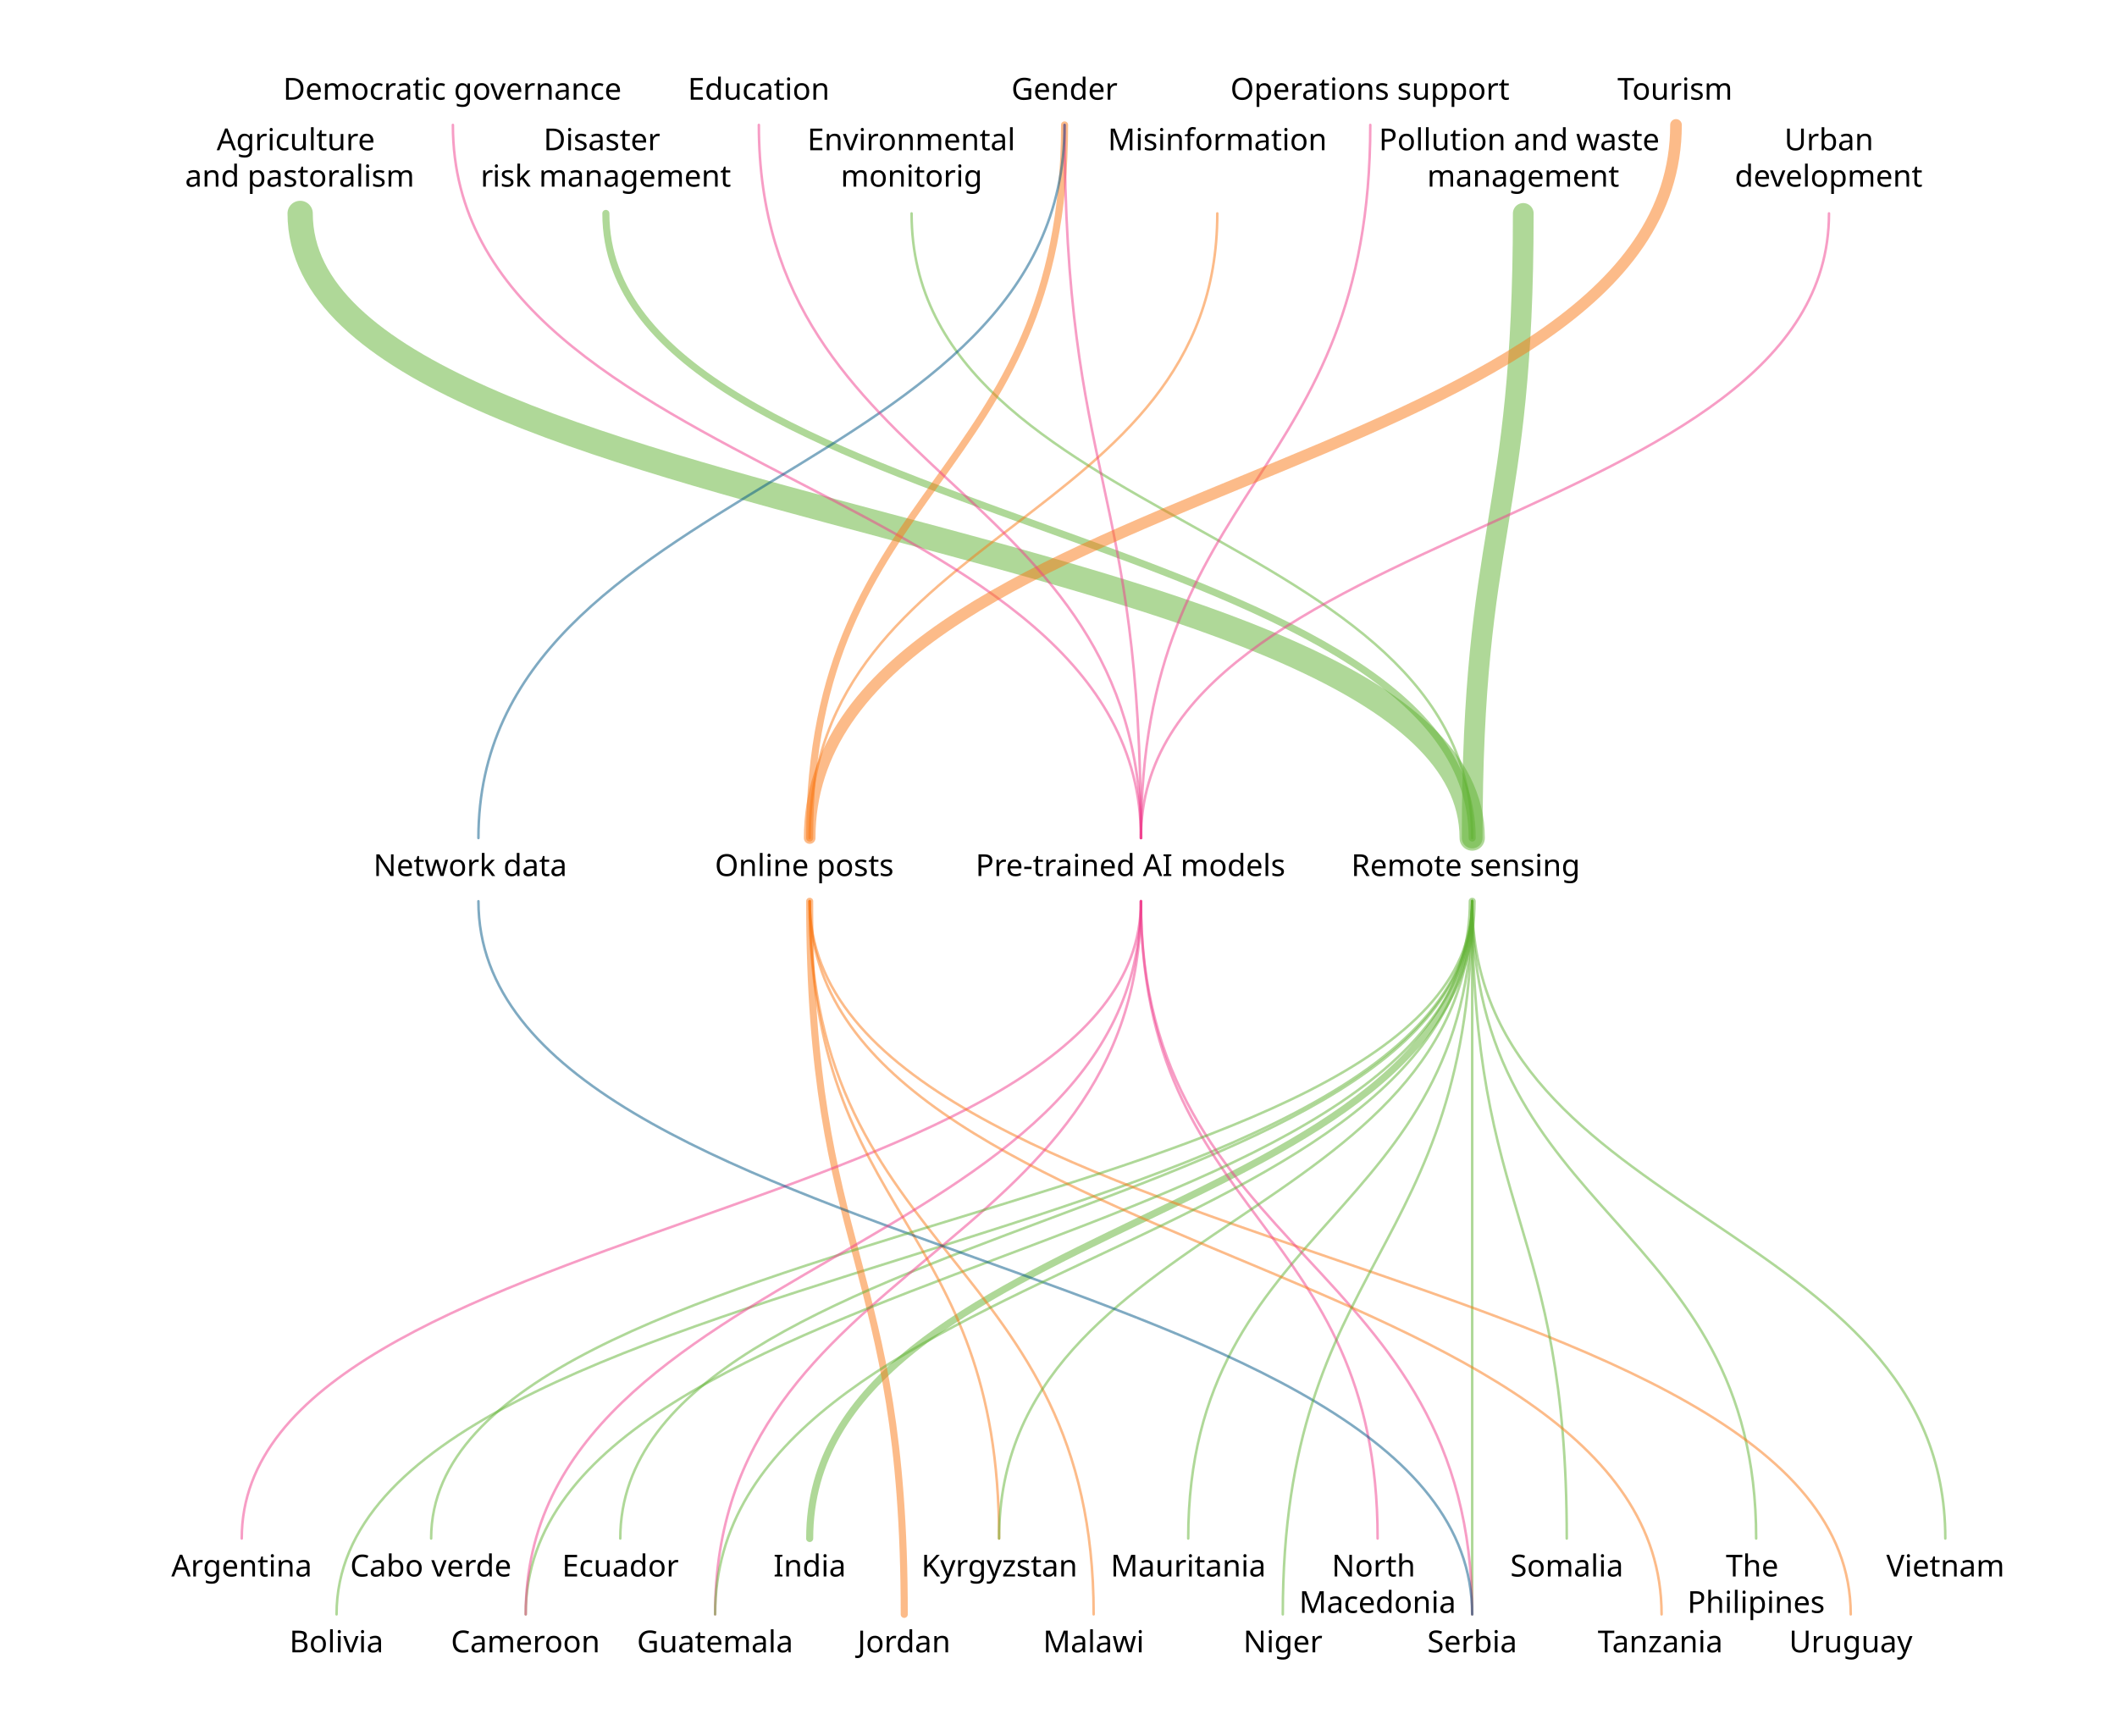
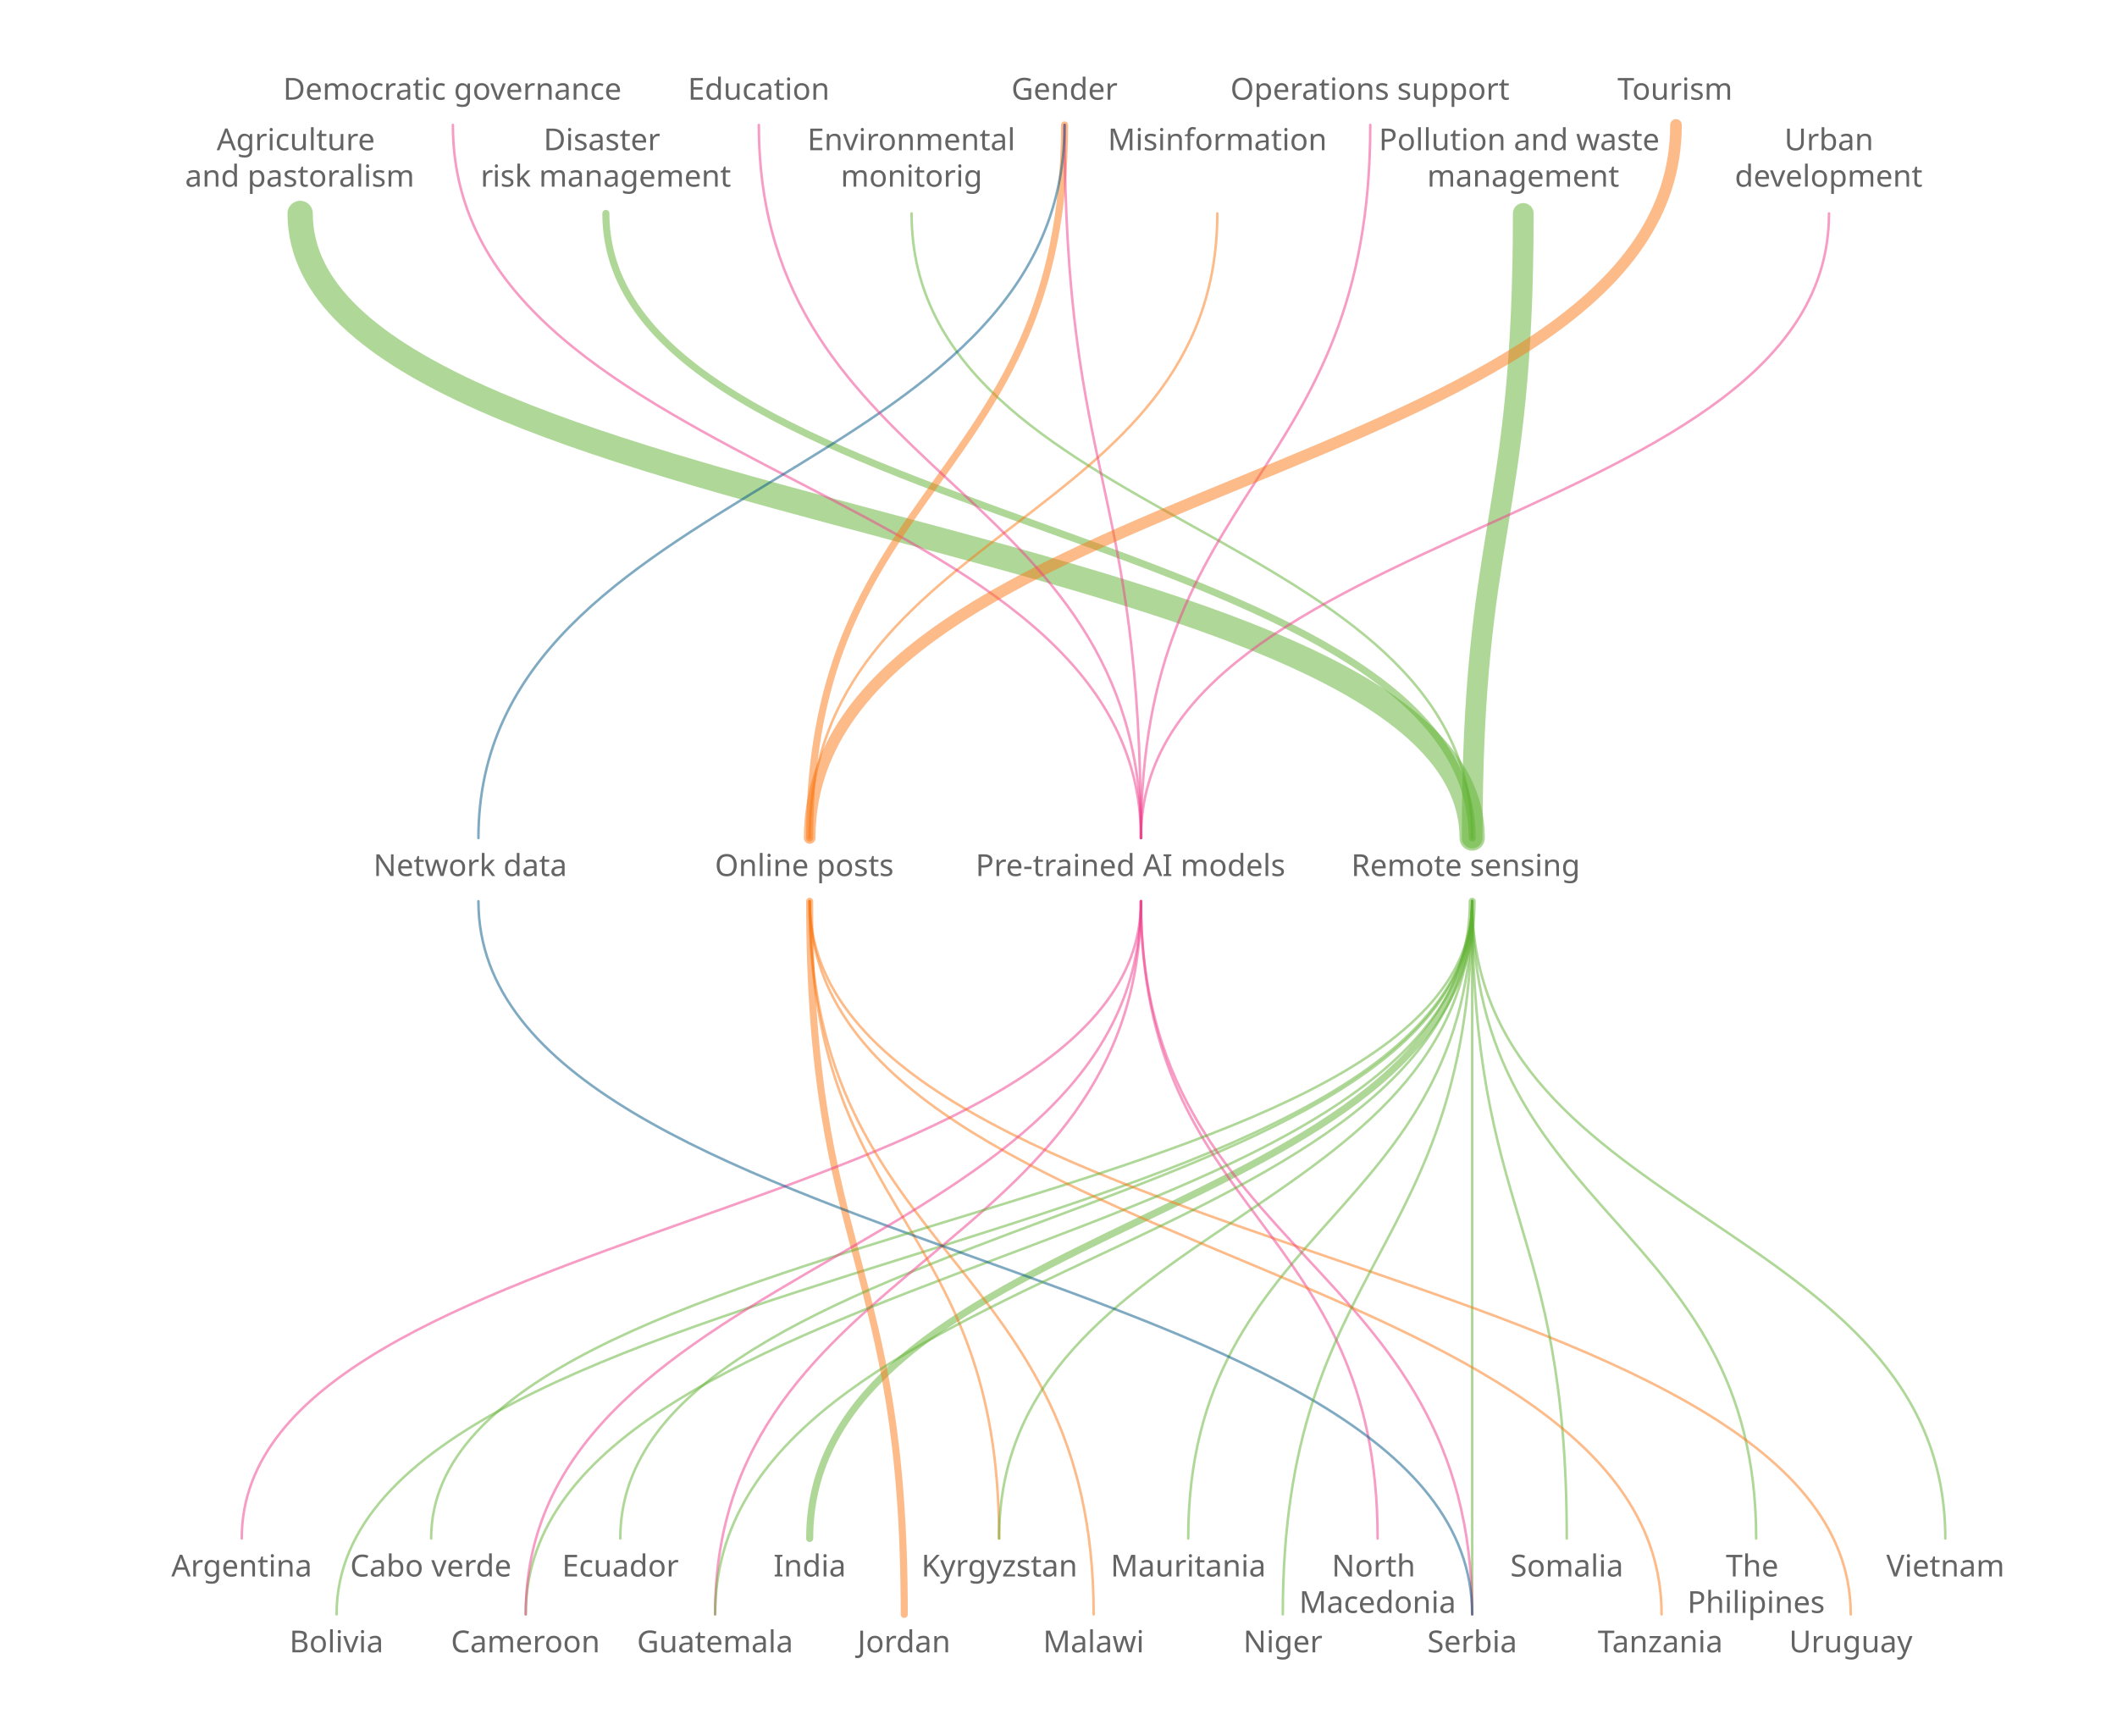
<svg xmlns="http://www.w3.org/2000/svg" version="1.1" id="Layer_1" x="0px" y="0px" viewBox="0 0 837.2 686.4" style="enable-background:new 0 0 837.2 686.4;" xml:space="preserve">
  <style type="text/css">
- 	.st0{font-family:'NotoSans-Regular';}
- 	.st1{font-size:12px;}
- 	.st2{font-family:'NotoSans-Bold';}
- 	.st3{fill:none;stroke:#61B233;stroke-width:10;stroke-linecap:round;stroke-opacity:0.5;}
- 	.st4{fill:none;stroke:#61B233;stroke-linecap:round;stroke-opacity:0.5;}
- 	.st5{fill:none;stroke:#61B233;stroke-width:2.8;stroke-linecap:round;stroke-opacity:0.5;}
- 	.st6{fill:none;stroke:#61B233;stroke-width:8.2;stroke-linecap:round;stroke-opacity:0.5;}
- 	.st7{fill:none;stroke:#FA7814;stroke-linecap:round;stroke-opacity:0.5;}
- 	.st8{fill:none;stroke:#F03C8C;stroke-linecap:round;stroke-opacity:0.5;}
- 	.st9{fill:none;stroke:#FA7814;stroke-width:2.8;stroke-linecap:round;stroke-opacity:0.5;}
- 	.st10{fill:none;stroke:#FA7814;stroke-width:4.6;stroke-linecap:round;stroke-opacity:0.5;}
- 	.st11{fill:none;stroke:#005687;stroke-linecap:round;stroke-opacity:0.5;}
+ 	.st0{fill:#646464;}
+ 	.st1{font-family:'NotoSans-Regular';}
+ 	.st2{font-size:12px;}
+ 	.st3{font-family:'NotoSans-Bold';}
+ 	.st4{fill:none;stroke:#61B233;stroke-width:10;stroke-linecap:round;stroke-opacity:0.5;}
+ 	.st5{fill:none;stroke:#61B233;stroke-linecap:round;stroke-opacity:0.5;}
+ 	.st6{fill:none;stroke:#61B233;stroke-width:2.8;stroke-linecap:round;stroke-opacity:0.5;}
+ 	.st7{fill:none;stroke:#61B233;stroke-width:8.2;stroke-linecap:round;stroke-opacity:0.5;}
+ 	.st8{fill:none;stroke:#FA7814;stroke-linecap:round;stroke-opacity:0.5;}
+ 	.st9{fill:none;stroke:#F03C8C;stroke-linecap:round;stroke-opacity:0.5;}
+ 	.st10{fill:none;stroke:#FA7814;stroke-width:2.8;stroke-linecap:round;stroke-opacity:0.5;}
+ 	.st11{fill:none;stroke:#FA7814;stroke-width:4.6;stroke-linecap:round;stroke-opacity:0.5;}
+ 	.st12{fill:none;stroke:#005687;stroke-linecap:round;stroke-opacity:0.5;}
</style>
-   <text transform="matrix(1 0 0 1 85.685 59.417)" class="st0 st1">Agriculture  </text>
-   <text transform="matrix(1 0 0 1 73.185 73.817)" class="st0 st1">and pastoralism</text>
-   <text transform="matrix(1 0 0 1 111.9709 39.417)" class="st0 st1">Democratic governance</text>
-   <text transform="matrix(1 0 0 1 214.9604 59.417)" class="st0 st1">Disaster  </text>
-   <text transform="matrix(1 0 0 1 190.0604 73.817)" class="st0 st1">r</text>
-   <text transform="matrix(1 0 0 1 194.7604 73.817)" class="st0 st1">isk management</text>
-   <text transform="matrix(1 0 0 1 272.0192 39.417)" class="st0 st1">Education</text>
-   <text transform="matrix(1 0 0 1 319.275 59.417)" class="st0 st1">Environmental </text>
-   <text transform="matrix(1 0 0 1 332.475 73.817)" class="st0 st1">monitorig</text>
-   <text transform="matrix(1 0 0 1 399.9625 39.417)" class="st0 st1">Gender</text>
-   <text transform="matrix(1 0 0 1 438.1165 59.417)" class="st0 st1">Misinformation</text>
-   <text transform="matrix(1 0 0 1 486.5719 39.417)" class="st0 st1">Operations support</text>
-   <text transform="matrix(1 0 0 1 545.2938 59.417)" class="st0 st1">Pollution and waste  </text>
-   <text transform="matrix(1 0 0 1 564.3938 73.817)" class="st0 st1">management</text>
-   <text transform="matrix(1 0 0 1 639.6367 39.417)" class="st0 st1">Tourism</text>
-   <text transform="matrix(1 0 0 1 705.6536 59.417)" class="st0 st1">Urban </text>
-   <text transform="matrix(1 0 0 1 686.0536 73.817)" class="st0 st1">development</text>
-   <text transform="matrix(1 0 0 1 147.6736 346.417)" class="st2 st1">Network data</text>
-   <text transform="matrix(1 0 0 1 282.6994 346.417)" class="st2 st1">Online posts</text>
-   <text transform="matrix(1 0 0 1 385.8117 346.417)" class="st2 st1">Pre-trained AI models</text>
-   <text transform="matrix(1 0 0 1 534.3616 346.417)" class="st2 st1">Remote sensing</text>
-   <text transform="matrix(1 0 0 1 67.7514 623.4171)" class="st0 st1">Argentina</text>
-   <text transform="matrix(1 0 0 1 114.4743 653.4171)" class="st0 st1">Bolivia</text>
-   <text transform="matrix(1 0 0 1 138.4691 623.4171)" class="st0 st1">Cabo verde</text>
-   <text transform="matrix(1 0 0 1 178.3214 653.4171)" class="st0 st1">Cameroon</text>
-   <text transform="matrix(1 0 0 1 222.26 623.4171)" class="st0 st1">Ecuador</text>
-   <text transform="matrix(1 0 0 1 251.8946 653.4171)" class="st0 st1">Guatemala</text>
-   <text transform="matrix(1 0 0 1 305.8591 623.4171)" class="st0 st1">India</text>
-   <text transform="matrix(1 0 0 1 339.124 653.4171)" class="st0 st1">Jordan</text>
-   <text transform="matrix(1 0 0 1 364.3522 623.4171)" class="st0 st1">Kyrgyzstan</text>
-   <text transform="matrix(1 0 0 1 412.5048 653.4171)" class="st0 st1">Malawi</text>
-   <text transform="matrix(1 0 0 1 439.2232 623.4171)" class="st0 st1">Mauritania</text>
-   <text transform="matrix(1 0 0 1 491.6883 653.4171)" class="st0 st1">Niger</text>
-   <text transform="matrix(1 0 0 1 526.6748 623.4171)" class="st0 st1">North  </text>
-   <text transform="matrix(1 0 0 1 513.7748 637.8171)" class="st0 st1">Macedonia</text>
-   <text transform="matrix(1 0 0 1 564.4451 653.4171)" class="st0 st1">Serbia</text>
-   <text transform="matrix(1 0 0 1 597.2715 623.4171)" class="st0 st1">Somalia</text>
-   <text transform="matrix(1 0 0 1 631.8439 653.4171)" class="st0 st1">Tanzania</text>
-   <text transform="matrix(1 0 0 1 682.5033 623.4171)" class="st0 st1">The  </text>
-   <text transform="matrix(1 0 0 1 667.3033 637.8171)" class="st0 st1">Philipines</text>
-   <text transform="matrix(1 0 0 1 707.524 653.4171)" class="st0 st1">Uruguay</text>
-   <text transform="matrix(1 0 0 1 745.9662 623.4171)" class="st0 st1">Vietnam</text>
-   <path class="st3" d="M118.7,84.4c0,123.5,463.5,123.5,463.5,247" />
-   <path class="st4" d="M360.5,84.4c0,123.5,221.7,123.5,221.7,247" />
-   <path class="st5" d="M239.6,84.4c0,123.5,342.6,123.5,342.6,247" />
-   <path class="st6" d="M602.4,84.4c0,123.5-20.2,123.5-20.2,247" />
-   <path class="st7" d="M481.4,84.4c0,123.5-161.2,123.5-161.2,247" />
-   <path class="st8" d="M179.1,49.4c0,141,272.1,141,272.1,282" />
-   <path class="st9" d="M421,49.4c0,141-100.8,141-100.8,282" />
-   <path class="st8" d="M541.9,49.4c0,141-90.7,141-90.7,282" />
-   <path class="st8" d="M421,49.4c0,141,30.2,141,30.2,282" />
-   <path class="st8" d="M723.3,84.4c0,123.5-272.1,123.5-272.1,247" />
-   <path class="st10" d="M662.8,49.4c0,141-342.6,141-342.6,282" />
-   <path class="st11" d="M421,49.4c0,141-231.8,141-231.8,282" />
-   <path class="st8" d="M300.1,49.4c0,141,151.2,141,151.2,282" />
-   <path class="st5" d="M582.2,356.4c0,126-262,126-262,252" />
-   <path class="st4" d="M582.2,356.4c0,141-449.1,141-449.1,282" />
-   <path class="st4" d="M582.2,356.4c0,126-112.3,126-112.3,252" />
-   <path class="st4" d="M582.2,356.4c0,126,112.3,126,112.3,252" />
-   <path class="st9" d="M320.2,356.4c0,141,37.4,141,37.4,282" />
-   <path class="st4" d="M582.2,356.4c0,126-336.9,126-336.9,252" />
-   <path class="st4" d="M582.2,356.4c0,141,0,141,0,282" />
-   <path class="st8" d="M451.2,356.4c0,126-355.6,126-355.6,252" />
-   <path class="st7" d="M320.2,356.4c0,141,411.7,141,411.7,282" />
-   <path class="st8" d="M451.2,356.4c0,141-168.4,141-168.4,282" />
-   <path class="st8" d="M451.2,356.4c0,141,131,141,131,282" />
-   <path class="st8" d="M451.2,356.4c0,126,93.6,126,93.6,252" />
-   <path class="st4" d="M582.2,356.4c0,141-374.3,141-374.3,282" />
-   <path class="st7" d="M320.2,356.4c0,126,74.9,126,74.9,252" />
-   <path class="st4" d="M582.2,356.4c0,126,37.4,126,37.4,252" />
-   <path class="st7" d="M320.2,356.4c0,141,112.3,141,112.3,282" />
-   <path class="st4" d="M582.2,356.4c0,126-187.1,126-187.1,252" />
-   <path class="st11" d="M189.2,356.4c0,141,393,141,393,282" />
-   <path class="st4" d="M582.2,356.4c0,126-411.7,126-411.7,252" />
-   <path class="st7" d="M320.2,356.4c0,141,336.9,141,336.9,282" />
-   <path class="st4" d="M582.2,356.4c0,126,187.1,126,187.1,252" />
-   <path class="st4" d="M582.2,356.4c0,141-74.9,141-74.9,282" />
-   <path class="st4" d="M582.2,356.4c0,141-299.4,141-299.4,282" />
-   <path class="st8" d="M451.2,356.4c0,141-243.3,141-243.3,282" />
+   <text transform="matrix(1 0 0 1 85.685 59.417)" class="st0 st1 st2">Agriculture  </text>
+   <text transform="matrix(1 0 0 1 73.185 73.817)" class="st0 st1 st2">and pastoralism</text>
+   <text transform="matrix(1 0 0 1 111.9709 39.417)" class="st0 st1 st2">Democratic governance</text>
+   <text transform="matrix(1 0 0 1 214.9604 59.417)" class="st0 st1 st2">Disaster  </text>
+   <text transform="matrix(1 0 0 1 190.0604 73.817)" class="st0 st1 st2">r</text>
+   <text transform="matrix(1 0 0 1 194.7604 73.817)" class="st0 st1 st2">isk management</text>
+   <text transform="matrix(1 0 0 1 272.0192 39.417)" class="st0 st1 st2">Education</text>
+   <text transform="matrix(1 0 0 1 319.275 59.417)" class="st0 st1 st2">Environmental </text>
+   <text transform="matrix(1 0 0 1 332.475 73.817)" class="st0 st1 st2">monitorig</text>
+   <text transform="matrix(1 0 0 1 399.9625 39.417)" class="st0 st1 st2">Gender</text>
+   <text transform="matrix(1 0 0 1 438.1165 59.417)" class="st0 st1 st2">Misinformation</text>
+   <text transform="matrix(1 0 0 1 486.5719 39.417)" class="st0 st1 st2">Operations support</text>
+   <text transform="matrix(1 0 0 1 545.2938 59.417)" class="st0 st1 st2">Pollution and waste  </text>
+   <text transform="matrix(1 0 0 1 564.3938 73.817)" class="st0 st1 st2">management</text>
+   <text transform="matrix(1 0 0 1 639.6367 39.417)" class="st0 st1 st2">Tourism</text>
+   <text transform="matrix(1 0 0 1 705.6536 59.417)" class="st0 st1 st2">Urban </text>
+   <text transform="matrix(1 0 0 1 686.0536 73.817)" class="st0 st1 st2">development</text>
+   <text transform="matrix(1 0 0 1 147.6736 346.417)" class="st0 st3 st2">Network data</text>
+   <text transform="matrix(1 0 0 1 282.6994 346.417)" class="st0 st3 st2">Online posts</text>
+   <text transform="matrix(1 0 0 1 385.8117 346.417)" class="st0 st3 st2">Pre-trained AI models</text>
+   <text transform="matrix(1 0 0 1 534.3616 346.417)" class="st0 st3 st2">Remote sensing</text>
+   <text transform="matrix(1 0 0 1 67.7514 623.4171)" class="st0 st1 st2">Argentina</text>
+   <text transform="matrix(1 0 0 1 114.4743 653.4171)" class="st0 st1 st2">Bolivia</text>
+   <text transform="matrix(1 0 0 1 138.4691 623.4171)" class="st0 st1 st2">Cabo verde</text>
+   <text transform="matrix(1 0 0 1 178.3214 653.4171)" class="st0 st1 st2">Cameroon</text>
+   <text transform="matrix(1 0 0 1 222.26 623.4171)" class="st0 st1 st2">Ecuador</text>
+   <text transform="matrix(1 0 0 1 251.8946 653.4171)" class="st0 st1 st2">Guatemala</text>
+   <text transform="matrix(1 0 0 1 305.8591 623.4171)" class="st0 st1 st2">India</text>
+   <text transform="matrix(1 0 0 1 339.124 653.4171)" class="st0 st1 st2">Jordan</text>
+   <text transform="matrix(1 0 0 1 364.3522 623.4171)" class="st0 st1 st2">Kyrgyzstan</text>
+   <text transform="matrix(1 0 0 1 412.5048 653.4171)" class="st0 st1 st2">Malawi</text>
+   <text transform="matrix(1 0 0 1 439.2232 623.4171)" class="st0 st1 st2">Mauritania</text>
+   <text transform="matrix(1 0 0 1 491.6883 653.4171)" class="st0 st1 st2">Niger</text>
+   <text transform="matrix(1 0 0 1 526.6748 623.4171)" class="st0 st1 st2">North  </text>
+   <text transform="matrix(1 0 0 1 513.7748 637.8171)" class="st0 st1 st2">Macedonia</text>
+   <text transform="matrix(1 0 0 1 564.4451 653.4171)" class="st0 st1 st2">Serbia</text>
+   <text transform="matrix(1 0 0 1 597.2715 623.4171)" class="st0 st1 st2">Somalia</text>
+   <text transform="matrix(1 0 0 1 631.8439 653.4171)" class="st0 st1 st2">Tanzania</text>
+   <text transform="matrix(1 0 0 1 682.5033 623.4171)" class="st0 st1 st2">The  </text>
+   <text transform="matrix(1 0 0 1 667.3033 637.8171)" class="st0 st1 st2">Philipines</text>
+   <text transform="matrix(1 0 0 1 707.524 653.4171)" class="st0 st1 st2">Uruguay</text>
+   <text transform="matrix(1 0 0 1 745.9662 623.4171)" class="st0 st1 st2">Vietnam</text>
+   <path class="st4" d="M118.7,84.4c0,123.5,463.5,123.5,463.5,247" />
+   <path class="st5" d="M360.5,84.4c0,123.5,221.7,123.5,221.7,247" />
+   <path class="st6" d="M239.6,84.4c0,123.5,342.6,123.5,342.6,247" />
+   <path class="st7" d="M602.4,84.4c0,123.5-20.2,123.5-20.2,247" />
+   <path class="st8" d="M481.4,84.4c0,123.5-161.2,123.5-161.2,247" />
+   <path class="st9" d="M179.1,49.4c0,141,272.1,141,272.1,282" />
+   <path class="st10" d="M421,49.4c0,141-100.8,141-100.8,282" />
+   <path class="st9" d="M541.9,49.4c0,141-90.7,141-90.7,282" />
+   <path class="st9" d="M421,49.4c0,141,30.2,141,30.2,282" />
+   <path class="st9" d="M723.3,84.4c0,123.5-272.1,123.5-272.1,247" />
+   <path class="st11" d="M662.8,49.4c0,141-342.6,141-342.6,282" />
+   <path class="st12" d="M421,49.4c0,141-231.8,141-231.8,282" />
+   <path class="st9" d="M300.1,49.4c0,141,151.2,141,151.2,282" />
+   <path class="st6" d="M582.2,356.4c0,126-262,126-262,252" />
+   <path class="st5" d="M582.2,356.4c0,141-449.1,141-449.1,282" />
+   <path class="st5" d="M582.2,356.4c0,126-112.3,126-112.3,252" />
+   <path class="st5" d="M582.2,356.4c0,126,112.3,126,112.3,252" />
+   <path class="st10" d="M320.2,356.4c0,141,37.4,141,37.4,282" />
+   <path class="st5" d="M582.2,356.4c0,126-336.9,126-336.9,252" />
+   <path class="st5" d="M582.2,356.4c0,141,0,141,0,282" />
+   <path class="st9" d="M451.2,356.4c0,126-355.6,126-355.6,252" />
+   <path class="st8" d="M320.2,356.4c0,141,411.7,141,411.7,282" />
+   <path class="st9" d="M451.2,356.4c0,141-168.4,141-168.4,282" />
+   <path class="st9" d="M451.2,356.4c0,141,131,141,131,282" />
+   <path class="st9" d="M451.2,356.4c0,126,93.6,126,93.6,252" />
+   <path class="st5" d="M582.2,356.4c0,141-374.3,141-374.3,282" />
+   <path class="st8" d="M320.2,356.4c0,126,74.9,126,74.9,252" />
+   <path class="st5" d="M582.2,356.4c0,126,37.4,126,37.4,252" />
+   <path class="st8" d="M320.2,356.4c0,141,112.3,141,112.3,282" />
+   <path class="st5" d="M582.2,356.4c0,126-187.1,126-187.1,252" />
+   <path class="st12" d="M189.2,356.4c0,141,393,141,393,282" />
+   <path class="st5" d="M582.2,356.4c0,126-411.7,126-411.7,252" />
+   <path class="st8" d="M320.2,356.4c0,141,336.9,141,336.9,282" />
+   <path class="st5" d="M582.2,356.4c0,126,187.1,126,187.1,252" />
+   <path class="st5" d="M582.2,356.4c0,141-74.9,141-74.9,282" />
+   <path class="st5" d="M582.2,356.4c0,141-299.4,141-299.4,282" />
+   <path class="st9" d="M451.2,356.4c0,141-243.3,141-243.3,282" />
</svg>
